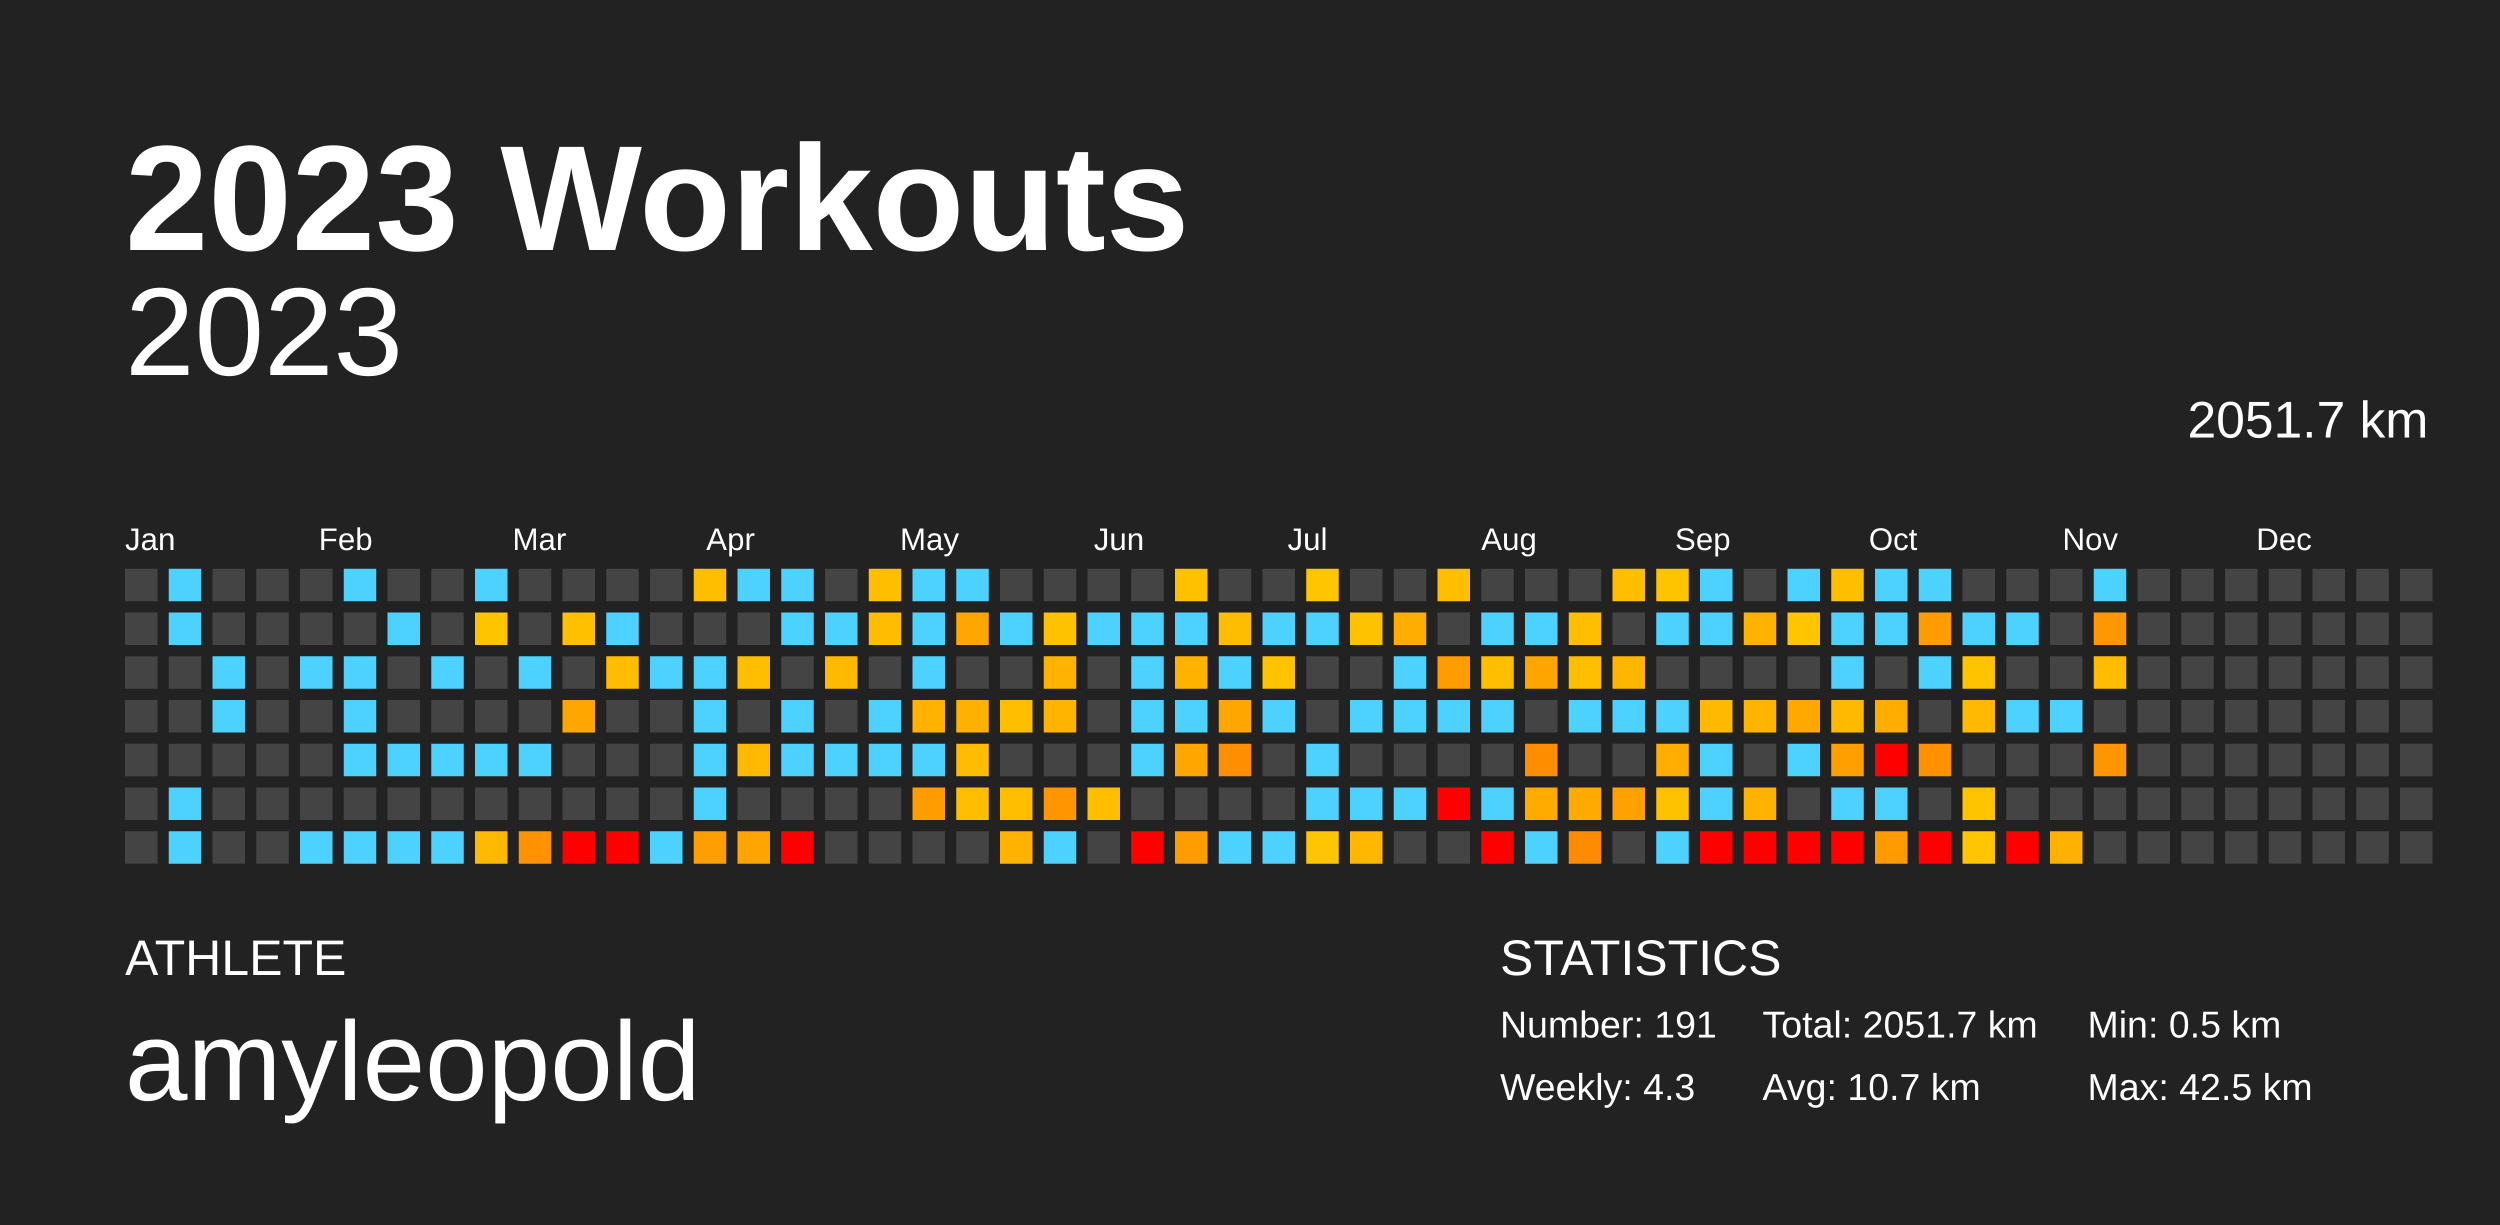
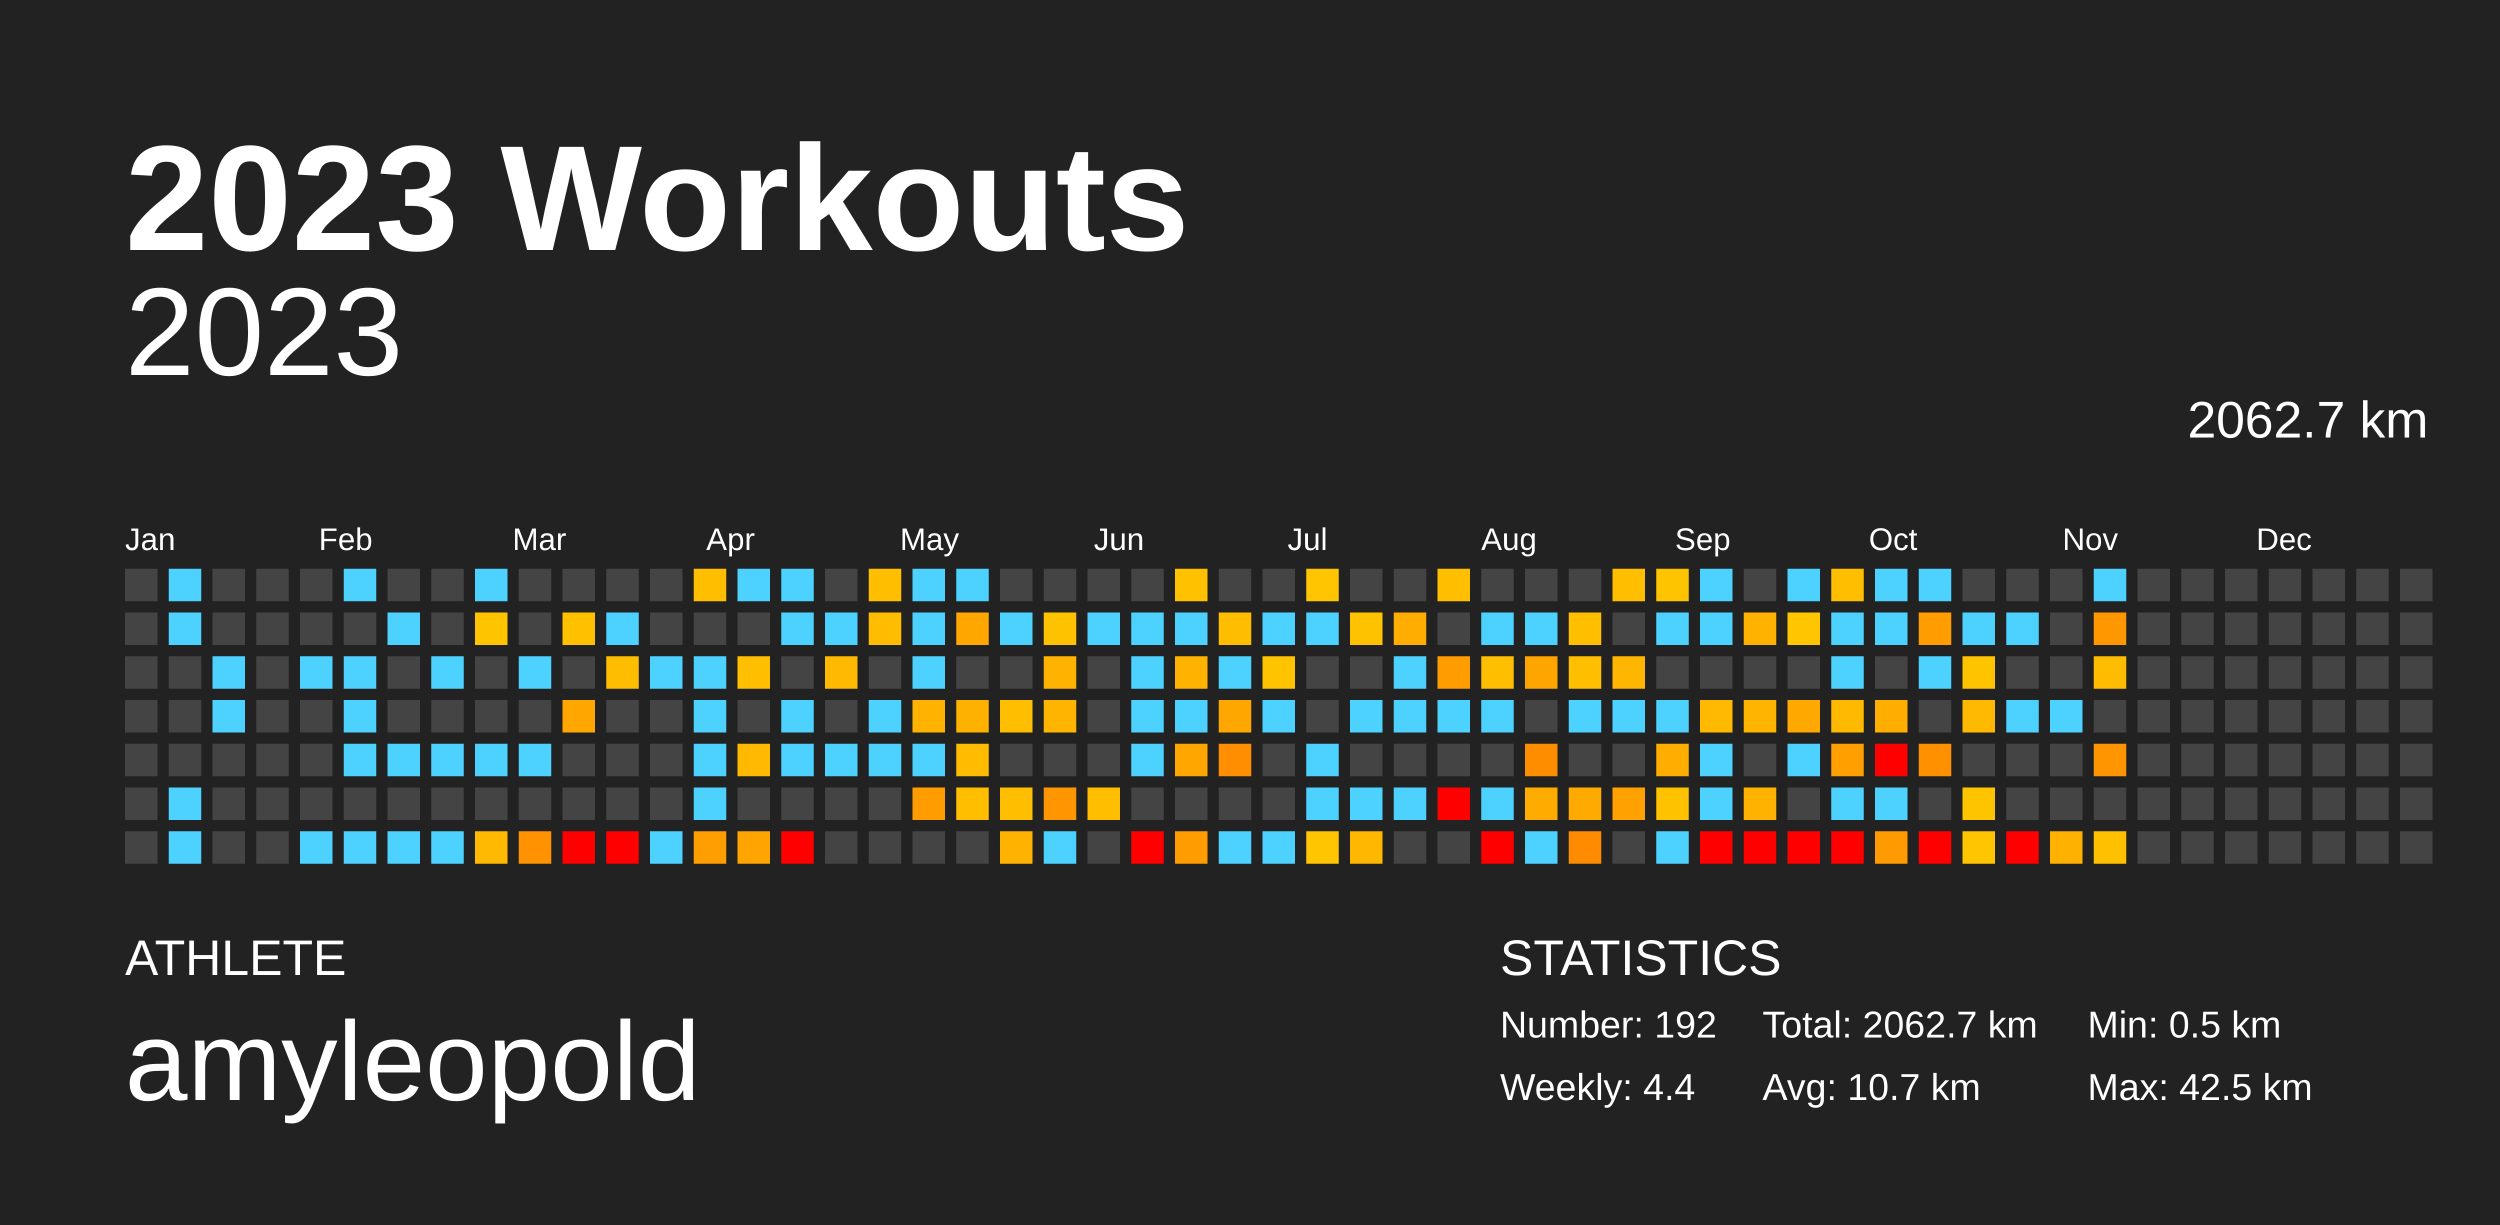
<svg xmlns="http://www.w3.org/2000/svg" baseProfile="full" height="98mm" version="1.1" viewBox="0,0,200,98" width="200mm">
  <defs />
  <rect fill="#222222" height="98" width="200" x="0" y="0" />
  <text fill="#FFFFFF" style="font-size:12px; font-family:Arial; font-weight:bold;" x="10" y="20">2023 Workouts</text>
  <text fill="#FFFFFF" style="font-size:4px; font-family:Arial" x="10" y="78">ATHLETE</text>
  <text fill="#FFFFFF" style="font-size:9px; font-family:Arial" x="10" y="88">amyleopold</text>
  <text fill="#FFFFFF" style="font-size:4px; font-family:Arial" x="120" y="78">STATISTICS</text>
-   <text fill="#FFFFFF" style="font-size:3px; font-family:Arial" x="120" y="83">Number: 191</text>
-   <text fill="#FFFFFF" style="font-size:3px; font-family:Arial" x="120" y="88">Weekly: 4.3</text>
-   <text fill="#FFFFFF" style="font-size:3px; font-family:Arial" x="141" y="83">Total: 2051.7 km</text>
+   <text fill="#FFFFFF" style="font-size:3px; font-family:Arial" x="120" y="83">Number: 192</text>
+   <text fill="#FFFFFF" style="font-size:3px; font-family:Arial" x="120" y="88">Weekly: 4.4</text>
+   <text fill="#FFFFFF" style="font-size:3px; font-family:Arial" x="141" y="83">Total: 2062.7 km</text>
  <text fill="#FFFFFF" style="font-size:3px; font-family:Arial" x="141" y="88">Avg: 10.7 km</text>
  <text fill="#FFFFFF" style="font-size:3px; font-family:Arial" x="167" y="83">Min: 0.5 km</text>
  <text fill="#FFFFFF" style="font-size:3px; font-family:Arial" x="167" y="88">Max: 42.5 km</text>
  <text alignment-baseline="hanging" fill="#FFFFFF" style="font-size:10.0px; font-family:Arial;" x="10" y="30">2023</text>
-   <text alignment-baseline="hanging" fill="#FFFFFF" style="font-size:4.125px; font-family:Arial;" x="175" y="35">2051.7 km</text>
+   <text alignment-baseline="hanging" fill="#FFFFFF" style="font-size:4.125px; font-family:Arial;" x="175" y="35">2062.7 km</text>
  <text fill="#FFFFFF" style="font-size:2.5px; font-family:Arial" x="10.0" y="44">Jan</text>
  <text fill="#FFFFFF" style="font-size:2.5px; font-family:Arial" x="25.5" y="44">Feb</text>
  <text fill="#FFFFFF" style="font-size:2.5px; font-family:Arial" x="41.0" y="44">Mar</text>
  <text fill="#FFFFFF" style="font-size:2.5px; font-family:Arial" x="56.5" y="44">Apr</text>
  <text fill="#FFFFFF" style="font-size:2.5px; font-family:Arial" x="72.0" y="44">May</text>
  <text fill="#FFFFFF" style="font-size:2.5px; font-family:Arial" x="87.5" y="44">Jun</text>
  <text fill="#FFFFFF" style="font-size:2.5px; font-family:Arial" x="103.0" y="44">Jul</text>
  <text fill="#FFFFFF" style="font-size:2.5px; font-family:Arial" x="118.5" y="44">Aug</text>
  <text fill="#FFFFFF" style="font-size:2.5px; font-family:Arial" x="134.0" y="44">Sep</text>
  <text fill="#FFFFFF" style="font-size:2.5px; font-family:Arial" x="149.5" y="44">Oct</text>
  <text fill="#FFFFFF" style="font-size:2.5px; font-family:Arial" x="165.0" y="44">Nov</text>
  <text fill="#FFFFFF" style="font-size:2.5px; font-family:Arial" x="180.5" y="44">Dec</text>
  <rect fill="#444444" height="2.6" width="2.6" x="10.0" y="45.5" />
  <rect fill="#444444" height="2.6" width="2.6" x="10.0" y="49.0" />
  <rect fill="#444444" height="2.6" width="2.6" x="10.0" y="52.5" />
  <rect fill="#444444" height="2.6" width="2.6" x="10.0" y="56.0" />
  <rect fill="#444444" height="2.6" width="2.6" x="10.0" y="59.5" />
  <rect fill="#444444" height="2.6" width="2.6" x="10.0" y="63.0" />
  <rect fill="#444444" height="2.6" width="2.6" x="10.0" y="66.5" />
  <rect fill="#4dd2ff" height="2.6" width="2.6" x="13.5" y="45.5" />
  <rect fill="#4dd2ff" height="2.6" width="2.6" x="13.5" y="49.0" />
  <rect fill="#444444" height="2.6" width="2.6" x="13.5" y="52.5" />
  <rect fill="#444444" height="2.6" width="2.6" x="13.5" y="56.0" />
  <rect fill="#444444" height="2.6" width="2.6" x="13.5" y="59.5" />
  <rect fill="#4dd2ff" height="2.6" width="2.6" x="13.5" y="63.0" />
  <rect fill="#4dd2ff" height="2.6" width="2.6" x="13.5" y="66.5" />
  <rect fill="#444444" height="2.6" width="2.6" x="17.0" y="45.5" />
  <rect fill="#444444" height="2.6" width="2.6" x="17.0" y="49.0" />
  <rect fill="#4dd2ff" height="2.6" width="2.6" x="17.0" y="52.5" />
  <rect fill="#4dd2ff" height="2.6" width="2.6" x="17.0" y="56.0" />
  <rect fill="#444444" height="2.6" width="2.6" x="17.0" y="59.5" />
  <rect fill="#444444" height="2.6" width="2.6" x="17.0" y="63.0" />
  <rect fill="#444444" height="2.6" width="2.6" x="17.0" y="66.5" />
  <rect fill="#444444" height="2.6" width="2.6" x="20.5" y="45.5" />
  <rect fill="#444444" height="2.6" width="2.6" x="20.5" y="49.0" />
  <rect fill="#444444" height="2.6" width="2.6" x="20.5" y="52.5" />
  <rect fill="#444444" height="2.6" width="2.6" x="20.5" y="56.0" />
  <rect fill="#444444" height="2.6" width="2.6" x="20.5" y="59.5" />
  <rect fill="#444444" height="2.6" width="2.6" x="20.5" y="63.0" />
  <rect fill="#444444" height="2.6" width="2.6" x="20.5" y="66.5" />
  <rect fill="#444444" height="2.6" width="2.6" x="24.0" y="45.5" />
  <rect fill="#444444" height="2.6" width="2.6" x="24.0" y="49.0" />
  <rect fill="#4dd2ff" height="2.6" width="2.6" x="24.0" y="52.5" />
  <rect fill="#444444" height="2.6" width="2.6" x="24.0" y="56.0" />
  <rect fill="#444444" height="2.6" width="2.6" x="24.0" y="59.5" />
  <rect fill="#444444" height="2.6" width="2.6" x="24.0" y="63.0" />
  <rect fill="#4dd2ff" height="2.6" width="2.6" x="24.0" y="66.5" />
  <rect fill="#4dd2ff" height="2.6" width="2.6" x="27.5" y="45.5" />
  <rect fill="#444444" height="2.6" width="2.6" x="27.5" y="49.0" />
  <rect fill="#4dd2ff" height="2.6" width="2.6" x="27.5" y="52.5" />
  <rect fill="#4dd2ff" height="2.6" width="2.6" x="27.5" y="56.0" />
  <rect fill="#4dd2ff" height="2.6" width="2.6" x="27.5" y="59.5" />
  <rect fill="#444444" height="2.6" width="2.6" x="27.5" y="63.0" />
  <rect fill="#4dd2ff" height="2.6" width="2.6" x="27.5" y="66.5" />
  <rect fill="#444444" height="2.6" width="2.6" x="31.0" y="45.5" />
  <rect fill="#4dd2ff" height="2.6" width="2.6" x="31.0" y="49.0" />
  <rect fill="#444444" height="2.6" width="2.6" x="31.0" y="52.5" />
  <rect fill="#444444" height="2.6" width="2.6" x="31.0" y="56.0" />
  <rect fill="#4dd2ff" height="2.6" width="2.6" x="31.0" y="59.5" />
  <rect fill="#444444" height="2.6" width="2.6" x="31.0" y="63.0" />
  <rect fill="#4dd2ff" height="2.6" width="2.6" x="31.0" y="66.5" />
  <rect fill="#444444" height="2.6" width="2.6" x="34.5" y="45.5" />
  <rect fill="#444444" height="2.6" width="2.6" x="34.5" y="49.0" />
  <rect fill="#4dd2ff" height="2.6" width="2.6" x="34.5" y="52.5" />
  <rect fill="#444444" height="2.6" width="2.6" x="34.5" y="56.0" />
  <rect fill="#4dd2ff" height="2.6" width="2.6" x="34.5" y="59.5" />
  <rect fill="#444444" height="2.6" width="2.6" x="34.5" y="63.0" />
  <rect fill="#4dd2ff" height="2.6" width="2.6" x="34.5" y="66.5" />
  <rect fill="#4dd2ff" height="2.6" width="2.6" x="38.0" y="45.5" />
  <rect fill="#ffc400" height="2.6" width="2.6" x="38.0" y="49.0" />
  <rect fill="#444444" height="2.6" width="2.6" x="38.0" y="52.5" />
  <rect fill="#444444" height="2.6" width="2.6" x="38.0" y="56.0" />
  <rect fill="#4dd2ff" height="2.6" width="2.6" x="38.0" y="59.5" />
  <rect fill="#444444" height="2.6" width="2.6" x="38.0" y="63.0" />
  <rect fill="#ffb900" height="2.6" width="2.6" x="38.0" y="66.5" />
  <rect fill="#444444" height="2.6" width="2.6" x="41.5" y="45.5" />
  <rect fill="#444444" height="2.6" width="2.6" x="41.5" y="49.0" />
  <rect fill="#4dd2ff" height="2.6" width="2.6" x="41.5" y="52.5" />
  <rect fill="#444444" height="2.6" width="2.6" x="41.5" y="56.0" />
  <rect fill="#4dd2ff" height="2.6" width="2.6" x="41.5" y="59.5" />
  <rect fill="#444444" height="2.6" width="2.6" x="41.5" y="63.0" />
  <rect fill="#ff9200" height="2.6" width="2.6" x="41.5" y="66.5" />
  <rect fill="#444444" height="2.6" width="2.6" x="45.0" y="45.5" />
  <rect fill="#ffc000" height="2.6" width="2.6" x="45.0" y="49.0" />
  <rect fill="#444444" height="2.6" width="2.6" x="45.0" y="52.5" />
  <rect fill="#ffa700" height="2.6" width="2.6" x="45.0" y="56.0" />
  <rect fill="#444444" height="2.6" width="2.6" x="45.0" y="59.5" />
  <rect fill="#444444" height="2.6" width="2.6" x="45.0" y="63.0" />
  <rect fill="red" height="2.6" width="2.6" x="45.0" y="66.5" />
  <rect fill="#444444" height="2.6" width="2.6" x="48.5" y="45.5" />
  <rect fill="#4dd2ff" height="2.6" width="2.6" x="48.5" y="49.0" />
  <rect fill="#ffbd00" height="2.6" width="2.6" x="48.5" y="52.5" />
  <rect fill="#444444" height="2.6" width="2.6" x="48.5" y="56.0" />
  <rect fill="#444444" height="2.6" width="2.6" x="48.5" y="59.5" />
  <rect fill="#444444" height="2.6" width="2.6" x="48.5" y="63.0" />
  <rect fill="red" height="2.6" width="2.6" x="48.5" y="66.5" />
  <rect fill="#444444" height="2.6" width="2.6" x="52.0" y="45.5" />
  <rect fill="#444444" height="2.6" width="2.6" x="52.0" y="49.0" />
  <rect fill="#4dd2ff" height="2.6" width="2.6" x="52.0" y="52.5" />
  <rect fill="#444444" height="2.6" width="2.6" x="52.0" y="56.0" />
  <rect fill="#444444" height="2.6" width="2.6" x="52.0" y="59.5" />
  <rect fill="#444444" height="2.6" width="2.6" x="52.0" y="63.0" />
  <rect fill="#4dd2ff" height="2.6" width="2.6" x="52.0" y="66.5" />
  <rect fill="#ffbf00" height="2.6" width="2.6" x="55.5" y="45.5" />
  <rect fill="#444444" height="2.6" width="2.6" x="55.5" y="49.0" />
  <rect fill="#4dd2ff" height="2.6" width="2.6" x="55.5" y="52.5" />
  <rect fill="#4dd2ff" height="2.6" width="2.6" x="55.5" y="56.0" />
  <rect fill="#4dd2ff" height="2.6" width="2.6" x="55.5" y="59.5" />
  <rect fill="#4dd2ff" height="2.6" width="2.6" x="55.5" y="63.0" />
  <rect fill="#ff9e00" height="2.6" width="2.6" x="55.5" y="66.5" />
  <rect fill="#4dd2ff" height="2.6" width="2.6" x="59.0" y="45.5" />
  <rect fill="#444444" height="2.6" width="2.6" x="59.0" y="49.0" />
  <rect fill="#ffbf00" height="2.6" width="2.6" x="59.0" y="52.5" />
  <rect fill="#444444" height="2.6" width="2.6" x="59.0" y="56.0" />
  <rect fill="#ffb900" height="2.6" width="2.6" x="59.0" y="59.5" />
  <rect fill="#444444" height="2.6" width="2.6" x="59.0" y="63.0" />
  <rect fill="#ffa400" height="2.6" width="2.6" x="59.0" y="66.5" />
  <rect fill="#4dd2ff" height="2.6" width="2.6" x="62.5" y="45.5" />
  <rect fill="#4dd2ff" height="2.6" width="2.6" x="62.5" y="49.0" />
  <rect fill="#444444" height="2.6" width="2.6" x="62.5" y="52.5" />
  <rect fill="#4dd2ff" height="2.6" width="2.6" x="62.5" y="56.0" />
  <rect fill="#4dd2ff" height="2.6" width="2.6" x="62.5" y="59.5" />
  <rect fill="#444444" height="2.6" width="2.6" x="62.5" y="63.0" />
  <rect fill="red" height="2.6" width="2.6" x="62.5" y="66.5" />
  <rect fill="#444444" height="2.6" width="2.6" x="66.0" y="45.5" />
  <rect fill="#4dd2ff" height="2.6" width="2.6" x="66.0" y="49.0" />
  <rect fill="#ffb900" height="2.6" width="2.6" x="66.0" y="52.5" />
  <rect fill="#444444" height="2.6" width="2.6" x="66.0" y="56.0" />
  <rect fill="#4dd2ff" height="2.6" width="2.6" x="66.0" y="59.5" />
  <rect fill="#444444" height="2.6" width="2.6" x="66.0" y="63.0" />
  <rect fill="#444444" height="2.6" width="2.6" x="66.0" y="66.5" />
  <rect fill="#ffbf00" height="2.6" width="2.6" x="69.5" y="45.5" />
  <rect fill="#ffbc00" height="2.6" width="2.6" x="69.5" y="49.0" />
  <rect fill="#444444" height="2.6" width="2.6" x="69.5" y="52.5" />
  <rect fill="#4dd2ff" height="2.6" width="2.6" x="69.5" y="56.0" />
  <rect fill="#4dd2ff" height="2.6" width="2.6" x="69.5" y="59.5" />
  <rect fill="#444444" height="2.6" width="2.6" x="69.5" y="63.0" />
  <rect fill="#444444" height="2.6" width="2.6" x="69.5" y="66.5" />
  <rect fill="#4dd2ff" height="2.6" width="2.6" x="73.0" y="45.5" />
  <rect fill="#4dd2ff" height="2.6" width="2.6" x="73.0" y="49.0" />
  <rect fill="#4dd2ff" height="2.6" width="2.6" x="73.0" y="52.5" />
  <rect fill="#ffb300" height="2.6" width="2.6" x="73.0" y="56.0" />
  <rect fill="#4dd2ff" height="2.6" width="2.6" x="73.0" y="59.5" />
  <rect fill="#ff9c00" height="2.6" width="2.6" x="73.0" y="63.0" />
  <rect fill="#444444" height="2.6" width="2.6" x="73.0" y="66.5" />
  <rect fill="#4dd2ff" height="2.6" width="2.6" x="76.5" y="45.5" />
  <rect fill="#ffa700" height="2.6" width="2.6" x="76.5" y="49.0" />
  <rect fill="#444444" height="2.6" width="2.6" x="76.5" y="52.5" />
  <rect fill="#ffb100" height="2.6" width="2.6" x="76.5" y="56.0" />
  <rect fill="#ffbc00" height="2.6" width="2.6" x="76.5" y="59.5" />
  <rect fill="#ffbf00" height="2.6" width="2.6" x="76.5" y="63.0" />
  <rect fill="#444444" height="2.6" width="2.6" x="76.5" y="66.5" />
  <rect fill="#444444" height="2.6" width="2.6" x="80.0" y="45.5" />
  <rect fill="#4dd2ff" height="2.6" width="2.6" x="80.0" y="49.0" />
  <rect fill="#444444" height="2.6" width="2.6" x="80.0" y="52.5" />
  <rect fill="#ffbf00" height="2.6" width="2.6" x="80.0" y="56.0" />
  <rect fill="#444444" height="2.6" width="2.6" x="80.0" y="59.5" />
  <rect fill="#ffbe00" height="2.6" width="2.6" x="80.0" y="63.0" />
  <rect fill="#ffb300" height="2.6" width="2.6" x="80.0" y="66.5" />
  <rect fill="#444444" height="2.6" width="2.6" x="83.5" y="45.5" />
  <rect fill="#ffc200" height="2.6" width="2.6" x="83.5" y="49.0" />
  <rect fill="#ffb300" height="2.6" width="2.6" x="83.5" y="52.5" />
  <rect fill="#ffb500" height="2.6" width="2.6" x="83.5" y="56.0" />
  <rect fill="#444444" height="2.6" width="2.6" x="83.5" y="59.5" />
  <rect fill="#ff9500" height="2.6" width="2.6" x="83.5" y="63.0" />
  <rect fill="#4dd2ff" height="2.6" width="2.6" x="83.5" y="66.5" />
  <rect fill="#444444" height="2.6" width="2.6" x="87.0" y="45.5" />
  <rect fill="#4dd2ff" height="2.6" width="2.6" x="87.0" y="49.0" />
  <rect fill="#444444" height="2.6" width="2.6" x="87.0" y="52.5" />
  <rect fill="#444444" height="2.6" width="2.6" x="87.0" y="56.0" />
  <rect fill="#444444" height="2.6" width="2.6" x="87.0" y="59.5" />
  <rect fill="#ffbe00" height="2.6" width="2.6" x="87.0" y="63.0" />
  <rect fill="#444444" height="2.6" width="2.6" x="87.0" y="66.5" />
  <rect fill="#444444" height="2.6" width="2.6" x="90.5" y="45.5" />
  <rect fill="#4dd2ff" height="2.6" width="2.6" x="90.5" y="49.0" />
  <rect fill="#4dd2ff" height="2.6" width="2.6" x="90.5" y="52.5" />
  <rect fill="#4dd2ff" height="2.6" width="2.6" x="90.5" y="56.0" />
  <rect fill="#4dd2ff" height="2.6" width="2.6" x="90.5" y="59.5" />
  <rect fill="#444444" height="2.6" width="2.6" x="90.5" y="63.0" />
  <rect fill="red" height="2.6" width="2.6" x="90.5" y="66.5" />
  <rect fill="#ffc100" height="2.6" width="2.6" x="94.0" y="45.5" />
  <rect fill="#4dd2ff" height="2.6" width="2.6" x="94.0" y="49.0" />
  <rect fill="#ffb300" height="2.6" width="2.6" x="94.0" y="52.5" />
  <rect fill="#4dd2ff" height="2.6" width="2.6" x="94.0" y="56.0" />
  <rect fill="#ffa700" height="2.6" width="2.6" x="94.0" y="59.5" />
  <rect fill="#444444" height="2.6" width="2.6" x="94.0" y="63.0" />
  <rect fill="#ff9d00" height="2.6" width="2.6" x="94.0" y="66.5" />
  <rect fill="#444444" height="2.6" width="2.6" x="97.5" y="45.5" />
  <rect fill="#ffbd00" height="2.6" width="2.6" x="97.5" y="49.0" />
  <rect fill="#4dd2ff" height="2.6" width="2.6" x="97.5" y="52.5" />
  <rect fill="#ffa600" height="2.6" width="2.6" x="97.5" y="56.0" />
  <rect fill="#ff8f00" height="2.6" width="2.6" x="97.5" y="59.5" />
  <rect fill="#444444" height="2.6" width="2.6" x="97.5" y="63.0" />
  <rect fill="#4dd2ff" height="2.6" width="2.6" x="97.5" y="66.5" />
  <rect fill="#444444" height="2.6" width="2.6" x="101.0" y="45.5" />
  <rect fill="#4dd2ff" height="2.6" width="2.6" x="101.0" y="49.0" />
  <rect fill="#ffc300" height="2.6" width="2.6" x="101.0" y="52.5" />
  <rect fill="#4dd2ff" height="2.6" width="2.6" x="101.0" y="56.0" />
  <rect fill="#444444" height="2.6" width="2.6" x="101.0" y="59.5" />
  <rect fill="#444444" height="2.6" width="2.6" x="101.0" y="63.0" />
  <rect fill="#4dd2ff" height="2.6" width="2.6" x="101.0" y="66.5" />
  <rect fill="#ffc500" height="2.6" width="2.6" x="104.5" y="45.5" />
  <rect fill="#4dd2ff" height="2.6" width="2.6" x="104.5" y="49.0" />
  <rect fill="#444444" height="2.6" width="2.6" x="104.5" y="52.5" />
  <rect fill="#444444" height="2.6" width="2.6" x="104.5" y="56.0" />
  <rect fill="#4dd2ff" height="2.6" width="2.6" x="104.5" y="59.5" />
  <rect fill="#4dd2ff" height="2.6" width="2.6" x="104.5" y="63.0" />
  <rect fill="#ffc500" height="2.6" width="2.6" x="104.5" y="66.5" />
  <rect fill="#444444" height="2.6" width="2.6" x="108.0" y="45.5" />
  <rect fill="#ffc200" height="2.6" width="2.6" x="108.0" y="49.0" />
  <rect fill="#444444" height="2.6" width="2.6" x="108.0" y="52.5" />
  <rect fill="#4dd2ff" height="2.6" width="2.6" x="108.0" y="56.0" />
  <rect fill="#444444" height="2.6" width="2.6" x="108.0" y="59.5" />
  <rect fill="#4dd2ff" height="2.6" width="2.6" x="108.0" y="63.0" />
  <rect fill="#ffb700" height="2.6" width="2.6" x="108.0" y="66.5" />
  <rect fill="#444444" height="2.6" width="2.6" x="111.5" y="45.5" />
  <rect fill="#ffad00" height="2.6" width="2.6" x="111.5" y="49.0" />
  <rect fill="#4dd2ff" height="2.6" width="2.6" x="111.5" y="52.5" />
  <rect fill="#4dd2ff" height="2.6" width="2.6" x="111.5" y="56.0" />
  <rect fill="#444444" height="2.6" width="2.6" x="111.5" y="59.5" />
  <rect fill="#4dd2ff" height="2.6" width="2.6" x="111.5" y="63.0" />
  <rect fill="#444444" height="2.6" width="2.6" x="111.5" y="66.5" />
  <rect fill="#ffbf00" height="2.6" width="2.6" x="115.0" y="45.5" />
  <rect fill="#444444" height="2.6" width="2.6" x="115.0" y="49.0" />
  <rect fill="#ff9d00" height="2.6" width="2.6" x="115.0" y="52.5" />
  <rect fill="#4dd2ff" height="2.6" width="2.6" x="115.0" y="56.0" />
  <rect fill="#444444" height="2.6" width="2.6" x="115.0" y="59.5" />
  <rect fill="red" height="2.6" width="2.6" x="115.0" y="63.0" />
  <rect fill="#444444" height="2.6" width="2.6" x="115.0" y="66.5" />
  <rect fill="#444444" height="2.6" width="2.6" x="118.5" y="45.5" />
  <rect fill="#4dd2ff" height="2.6" width="2.6" x="118.5" y="49.0" />
  <rect fill="#ffbe00" height="2.6" width="2.6" x="118.5" y="52.5" />
  <rect fill="#4dd2ff" height="2.6" width="2.6" x="118.5" y="56.0" />
  <rect fill="#444444" height="2.6" width="2.6" x="118.5" y="59.5" />
  <rect fill="#4dd2ff" height="2.6" width="2.6" x="118.5" y="63.0" />
  <rect fill="red" height="2.6" width="2.6" x="118.5" y="66.5" />
  <rect fill="#444444" height="2.6" width="2.6" x="122.0" y="45.5" />
  <rect fill="#4dd2ff" height="2.6" width="2.6" x="122.0" y="49.0" />
  <rect fill="#ffa500" height="2.6" width="2.6" x="122.0" y="52.5" />
  <rect fill="#444444" height="2.6" width="2.6" x="122.0" y="56.0" />
  <rect fill="#ff8d00" height="2.6" width="2.6" x="122.0" y="59.5" />
  <rect fill="#ffab00" height="2.6" width="2.6" x="122.0" y="63.0" />
  <rect fill="#4dd2ff" height="2.6" width="2.6" x="122.0" y="66.5" />
  <rect fill="#444444" height="2.6" width="2.6" x="125.5" y="45.5" />
  <rect fill="#ffbe00" height="2.6" width="2.6" x="125.5" y="49.0" />
  <rect fill="#ffbf00" height="2.6" width="2.6" x="125.5" y="52.5" />
  <rect fill="#4dd2ff" height="2.6" width="2.6" x="125.5" y="56.0" />
  <rect fill="#444444" height="2.6" width="2.6" x="125.5" y="59.5" />
  <rect fill="#ffaa00" height="2.6" width="2.6" x="125.5" y="63.0" />
  <rect fill="#ff8c00" height="2.6" width="2.6" x="125.5" y="66.5" />
  <rect fill="#ffbe00" height="2.6" width="2.6" x="129.0" y="45.5" />
  <rect fill="#444444" height="2.6" width="2.6" x="129.0" y="49.0" />
  <rect fill="#ffb600" height="2.6" width="2.6" x="129.0" y="52.5" />
  <rect fill="#4dd2ff" height="2.6" width="2.6" x="129.0" y="56.0" />
  <rect fill="#444444" height="2.6" width="2.6" x="129.0" y="59.5" />
  <rect fill="#ffa100" height="2.6" width="2.6" x="129.0" y="63.0" />
  <rect fill="#444444" height="2.6" width="2.6" x="129.0" y="66.5" />
  <rect fill="#ffc400" height="2.6" width="2.6" x="132.5" y="45.5" />
  <rect fill="#4dd2ff" height="2.6" width="2.6" x="132.5" y="49.0" />
  <rect fill="#444444" height="2.6" width="2.6" x="132.5" y="52.5" />
  <rect fill="#4dd2ff" height="2.6" width="2.6" x="132.5" y="56.0" />
  <rect fill="#ffae00" height="2.6" width="2.6" x="132.5" y="59.5" />
  <rect fill="#ffc200" height="2.6" width="2.6" x="132.5" y="63.0" />
  <rect fill="#4dd2ff" height="2.6" width="2.6" x="132.5" y="66.5" />
  <rect fill="#4dd2ff" height="2.6" width="2.6" x="136.0" y="45.5" />
  <rect fill="#4dd2ff" height="2.6" width="2.6" x="136.0" y="49.0" />
  <rect fill="#444444" height="2.6" width="2.6" x="136.0" y="52.5" />
  <rect fill="#ffba00" height="2.6" width="2.6" x="136.0" y="56.0" />
  <rect fill="#4dd2ff" height="2.6" width="2.6" x="136.0" y="59.5" />
  <rect fill="#4dd2ff" height="2.6" width="2.6" x="136.0" y="63.0" />
  <rect fill="red" height="2.6" width="2.6" x="136.0" y="66.5" />
  <rect fill="#444444" height="2.6" width="2.6" x="139.5" y="45.5" />
  <rect fill="#ffb300" height="2.6" width="2.6" x="139.5" y="49.0" />
  <rect fill="#444444" height="2.6" width="2.6" x="139.5" y="52.5" />
  <rect fill="#ffb500" height="2.6" width="2.6" x="139.5" y="56.0" />
  <rect fill="#444444" height="2.6" width="2.6" x="139.5" y="59.5" />
  <rect fill="#ffb200" height="2.6" width="2.6" x="139.5" y="63.0" />
  <rect fill="red" height="2.6" width="2.6" x="139.5" y="66.5" />
  <rect fill="#4dd2ff" height="2.6" width="2.6" x="143.0" y="45.5" />
  <rect fill="#ffc500" height="2.6" width="2.6" x="143.0" y="49.0" />
  <rect fill="#444444" height="2.6" width="2.6" x="143.0" y="52.5" />
  <rect fill="#ffa800" height="2.6" width="2.6" x="143.0" y="56.0" />
  <rect fill="#4dd2ff" height="2.6" width="2.6" x="143.0" y="59.5" />
  <rect fill="#444444" height="2.6" width="2.6" x="143.0" y="63.0" />
  <rect fill="red" height="2.6" width="2.6" x="143.0" y="66.5" />
  <rect fill="#ffbf00" height="2.6" width="2.6" x="146.5" y="45.5" />
  <rect fill="#4dd2ff" height="2.6" width="2.6" x="146.5" y="49.0" />
  <rect fill="#4dd2ff" height="2.6" width="2.6" x="146.5" y="52.5" />
  <rect fill="#ffba00" height="2.6" width="2.6" x="146.5" y="56.0" />
  <rect fill="#ffa000" height="2.6" width="2.6" x="146.5" y="59.5" />
  <rect fill="#4dd2ff" height="2.6" width="2.6" x="146.5" y="63.0" />
  <rect fill="red" height="2.6" width="2.6" x="146.5" y="66.5" />
  <rect fill="#4dd2ff" height="2.6" width="2.6" x="150.0" y="45.5" />
  <rect fill="#4dd2ff" height="2.6" width="2.6" x="150.0" y="49.0" />
  <rect fill="#444444" height="2.6" width="2.6" x="150.0" y="52.5" />
  <rect fill="#ffae00" height="2.6" width="2.6" x="150.0" y="56.0" />
  <rect fill="red" height="2.6" width="2.6" x="150.0" y="59.5" />
  <rect fill="#4dd2ff" height="2.6" width="2.6" x="150.0" y="63.0" />
  <rect fill="#ff9b00" height="2.6" width="2.6" x="150.0" y="66.5" />
  <rect fill="#4dd2ff" height="2.6" width="2.6" x="153.5" y="45.5" />
  <rect fill="#ff9c00" height="2.6" width="2.6" x="153.5" y="49.0" />
  <rect fill="#4dd2ff" height="2.6" width="2.6" x="153.5" y="52.5" />
  <rect fill="#444444" height="2.6" width="2.6" x="153.5" y="56.0" />
  <rect fill="#ff9000" height="2.6" width="2.6" x="153.5" y="59.5" />
  <rect fill="#444444" height="2.6" width="2.6" x="153.5" y="63.0" />
  <rect fill="red" height="2.6" width="2.6" x="153.5" y="66.5" />
  <rect fill="#444444" height="2.6" width="2.6" x="157.0" y="45.5" />
  <rect fill="#4dd2ff" height="2.6" width="2.6" x="157.0" y="49.0" />
  <rect fill="#ffc300" height="2.6" width="2.6" x="157.0" y="52.5" />
  <rect fill="#ffb900" height="2.6" width="2.6" x="157.0" y="56.0" />
  <rect fill="#444444" height="2.6" width="2.6" x="157.0" y="59.5" />
  <rect fill="#ffc400" height="2.6" width="2.6" x="157.0" y="63.0" />
  <rect fill="#ffc500" height="2.6" width="2.6" x="157.0" y="66.5" />
  <rect fill="#444444" height="2.6" width="2.6" x="160.5" y="45.5" />
  <rect fill="#4dd2ff" height="2.6" width="2.6" x="160.5" y="49.0" />
  <rect fill="#444444" height="2.6" width="2.6" x="160.5" y="52.5" />
  <rect fill="#4dd2ff" height="2.6" width="2.6" x="160.5" y="56.0" />
  <rect fill="#444444" height="2.6" width="2.6" x="160.5" y="59.5" />
  <rect fill="#444444" height="2.6" width="2.6" x="160.5" y="63.0" />
  <rect fill="red" height="2.6" width="2.6" x="160.5" y="66.5" />
  <rect fill="#444444" height="2.6" width="2.6" x="164.0" y="45.5" />
  <rect fill="#444444" height="2.6" width="2.6" x="164.0" y="49.0" />
  <rect fill="#444444" height="2.6" width="2.6" x="164.0" y="52.5" />
  <rect fill="#4dd2ff" height="2.6" width="2.6" x="164.0" y="56.0" />
  <rect fill="#444444" height="2.6" width="2.6" x="164.0" y="59.5" />
  <rect fill="#444444" height="2.6" width="2.6" x="164.0" y="63.0" />
  <rect fill="#ffb100" height="2.6" width="2.6" x="164.0" y="66.5" />
  <rect fill="#4dd2ff" height="2.6" width="2.6" x="167.5" y="45.5" />
  <rect fill="#ff9800" height="2.6" width="2.6" x="167.5" y="49.0" />
  <rect fill="#ffbc00" height="2.6" width="2.6" x="167.5" y="52.5" />
  <rect fill="#444444" height="2.6" width="2.6" x="167.5" y="56.0" />
  <rect fill="#ff9500" height="2.6" width="2.6" x="167.5" y="59.5" />
  <rect fill="#444444" height="2.6" width="2.6" x="167.5" y="63.0" />
-   <rect fill="#444444" height="2.6" width="2.6" x="167.5" y="66.5" />
+   <rect fill="#ffc000" height="2.6" width="2.6" x="167.5" y="66.5" />
  <rect fill="#444444" height="2.6" width="2.6" x="171.0" y="45.5" />
  <rect fill="#444444" height="2.6" width="2.6" x="171.0" y="49.0" />
  <rect fill="#444444" height="2.6" width="2.6" x="171.0" y="52.5" />
  <rect fill="#444444" height="2.6" width="2.6" x="171.0" y="56.0" />
  <rect fill="#444444" height="2.6" width="2.6" x="171.0" y="59.5" />
  <rect fill="#444444" height="2.6" width="2.6" x="171.0" y="63.0" />
  <rect fill="#444444" height="2.6" width="2.6" x="171.0" y="66.5" />
  <rect fill="#444444" height="2.6" width="2.6" x="174.5" y="45.5" />
  <rect fill="#444444" height="2.6" width="2.6" x="174.5" y="49.0" />
  <rect fill="#444444" height="2.6" width="2.6" x="174.5" y="52.5" />
  <rect fill="#444444" height="2.6" width="2.6" x="174.5" y="56.0" />
  <rect fill="#444444" height="2.6" width="2.6" x="174.5" y="59.5" />
  <rect fill="#444444" height="2.6" width="2.6" x="174.5" y="63.0" />
  <rect fill="#444444" height="2.6" width="2.6" x="174.5" y="66.5" />
  <rect fill="#444444" height="2.6" width="2.6" x="178.0" y="45.5" />
  <rect fill="#444444" height="2.6" width="2.6" x="178.0" y="49.0" />
  <rect fill="#444444" height="2.6" width="2.6" x="178.0" y="52.5" />
  <rect fill="#444444" height="2.6" width="2.6" x="178.0" y="56.0" />
  <rect fill="#444444" height="2.6" width="2.6" x="178.0" y="59.5" />
  <rect fill="#444444" height="2.6" width="2.6" x="178.0" y="63.0" />
  <rect fill="#444444" height="2.6" width="2.6" x="178.0" y="66.5" />
  <rect fill="#444444" height="2.6" width="2.6" x="181.5" y="45.5" />
  <rect fill="#444444" height="2.6" width="2.6" x="181.5" y="49.0" />
  <rect fill="#444444" height="2.6" width="2.6" x="181.5" y="52.5" />
  <rect fill="#444444" height="2.6" width="2.6" x="181.5" y="56.0" />
  <rect fill="#444444" height="2.6" width="2.6" x="181.5" y="59.5" />
  <rect fill="#444444" height="2.6" width="2.6" x="181.5" y="63.0" />
  <rect fill="#444444" height="2.6" width="2.6" x="181.5" y="66.5" />
  <rect fill="#444444" height="2.6" width="2.6" x="185.0" y="45.5" />
  <rect fill="#444444" height="2.6" width="2.6" x="185.0" y="49.0" />
  <rect fill="#444444" height="2.6" width="2.6" x="185.0" y="52.5" />
  <rect fill="#444444" height="2.6" width="2.6" x="185.0" y="56.0" />
  <rect fill="#444444" height="2.6" width="2.6" x="185.0" y="59.5" />
  <rect fill="#444444" height="2.6" width="2.6" x="185.0" y="63.0" />
  <rect fill="#444444" height="2.6" width="2.6" x="185.0" y="66.5" />
  <rect fill="#444444" height="2.6" width="2.6" x="188.5" y="45.5" />
  <rect fill="#444444" height="2.6" width="2.6" x="188.5" y="49.0" />
  <rect fill="#444444" height="2.6" width="2.6" x="188.5" y="52.5" />
  <rect fill="#444444" height="2.6" width="2.6" x="188.5" y="56.0" />
  <rect fill="#444444" height="2.6" width="2.6" x="188.5" y="59.5" />
  <rect fill="#444444" height="2.6" width="2.6" x="188.5" y="63.0" />
  <rect fill="#444444" height="2.6" width="2.6" x="188.5" y="66.5" />
  <rect fill="#444444" height="2.6" width="2.6" x="192.0" y="45.5" />
  <rect fill="#444444" height="2.6" width="2.6" x="192.0" y="49.0" />
  <rect fill="#444444" height="2.6" width="2.6" x="192.0" y="52.5" />
  <rect fill="#444444" height="2.6" width="2.6" x="192.0" y="56.0" />
  <rect fill="#444444" height="2.6" width="2.6" x="192.0" y="59.5" />
  <rect fill="#444444" height="2.6" width="2.6" x="192.0" y="63.0" />
  <rect fill="#444444" height="2.6" width="2.6" x="192.0" y="66.5" />
</svg>
